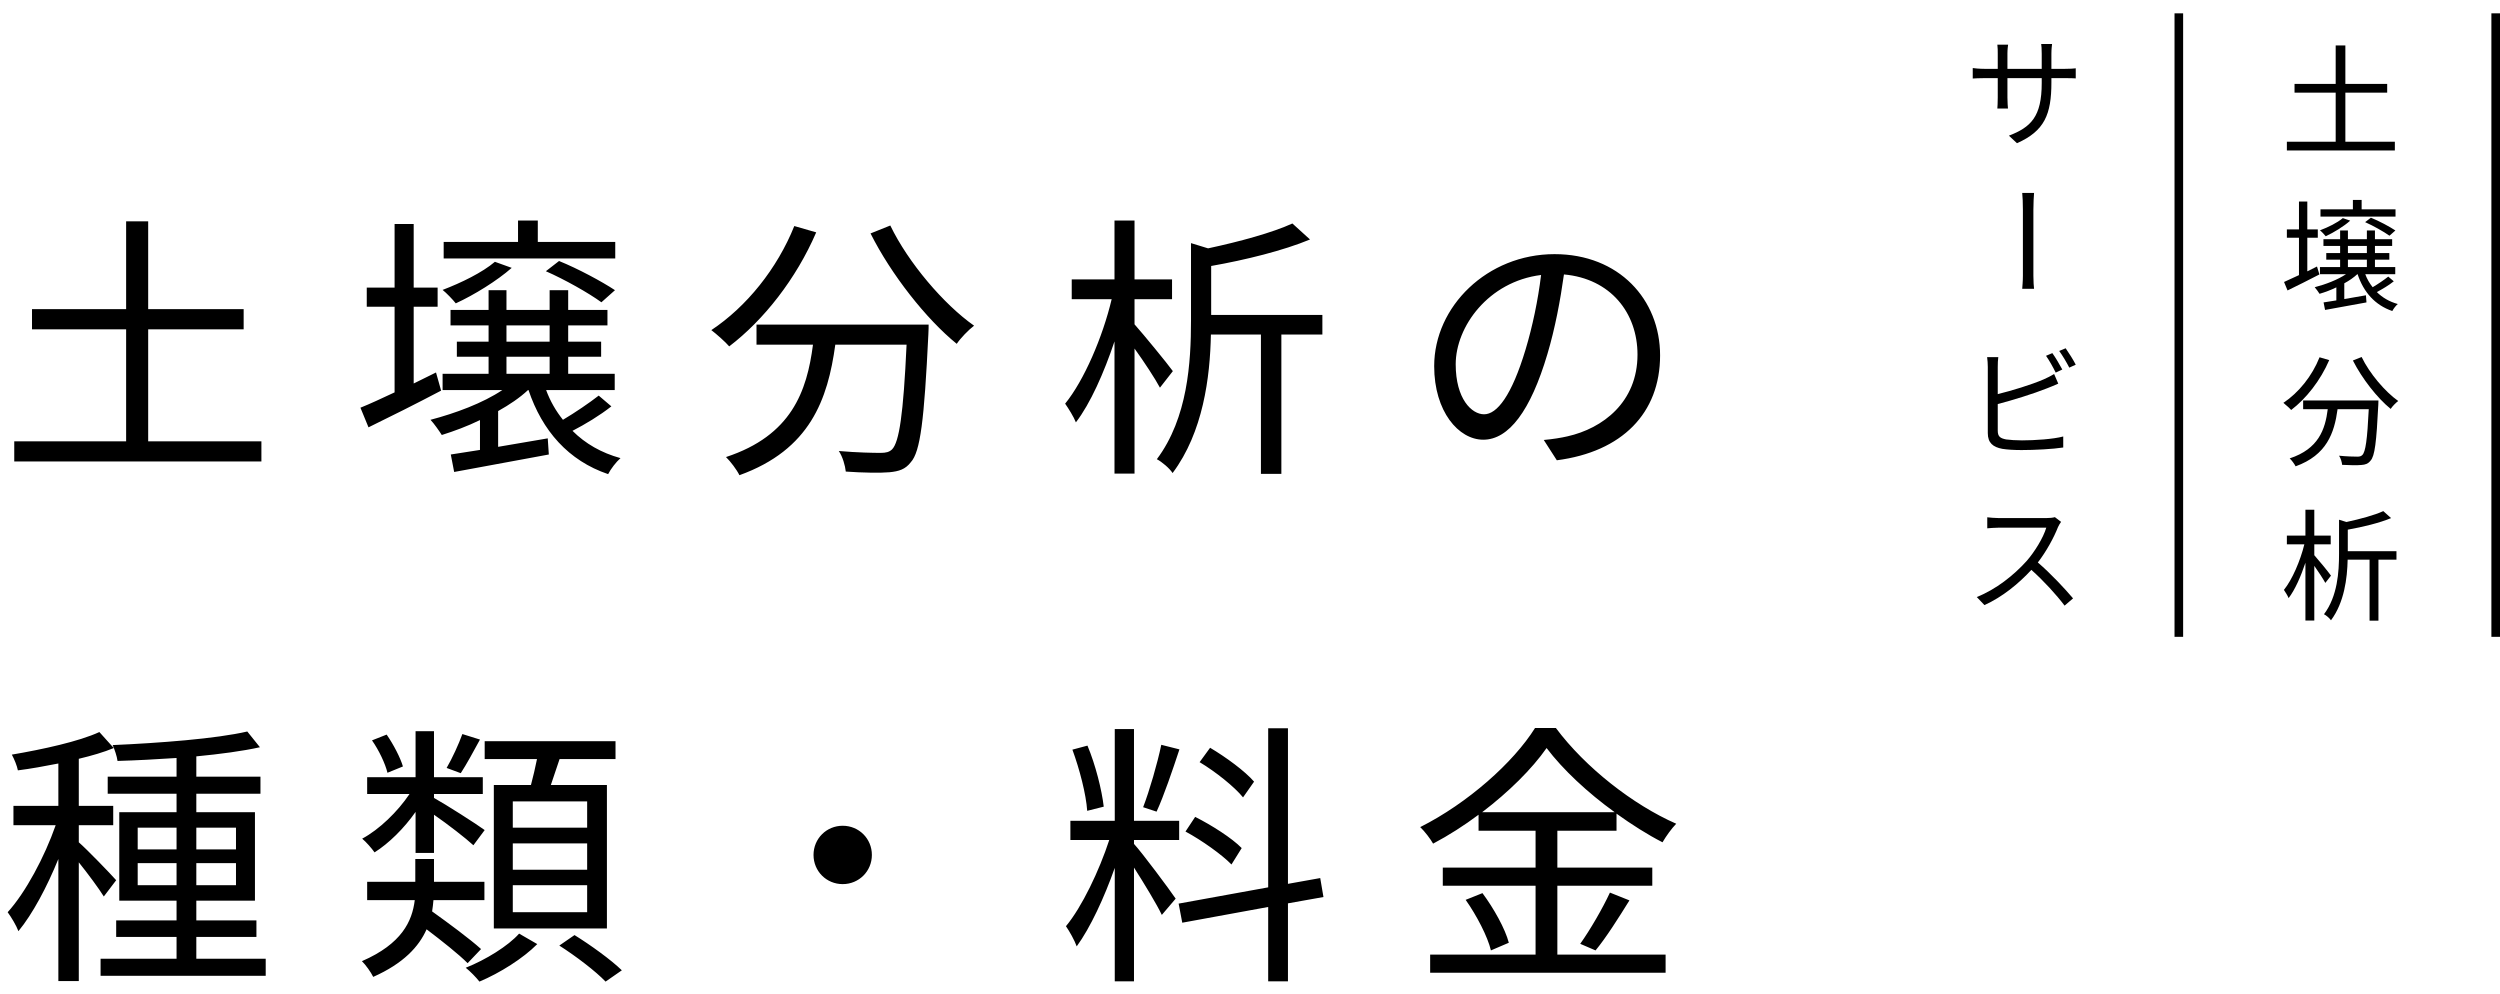
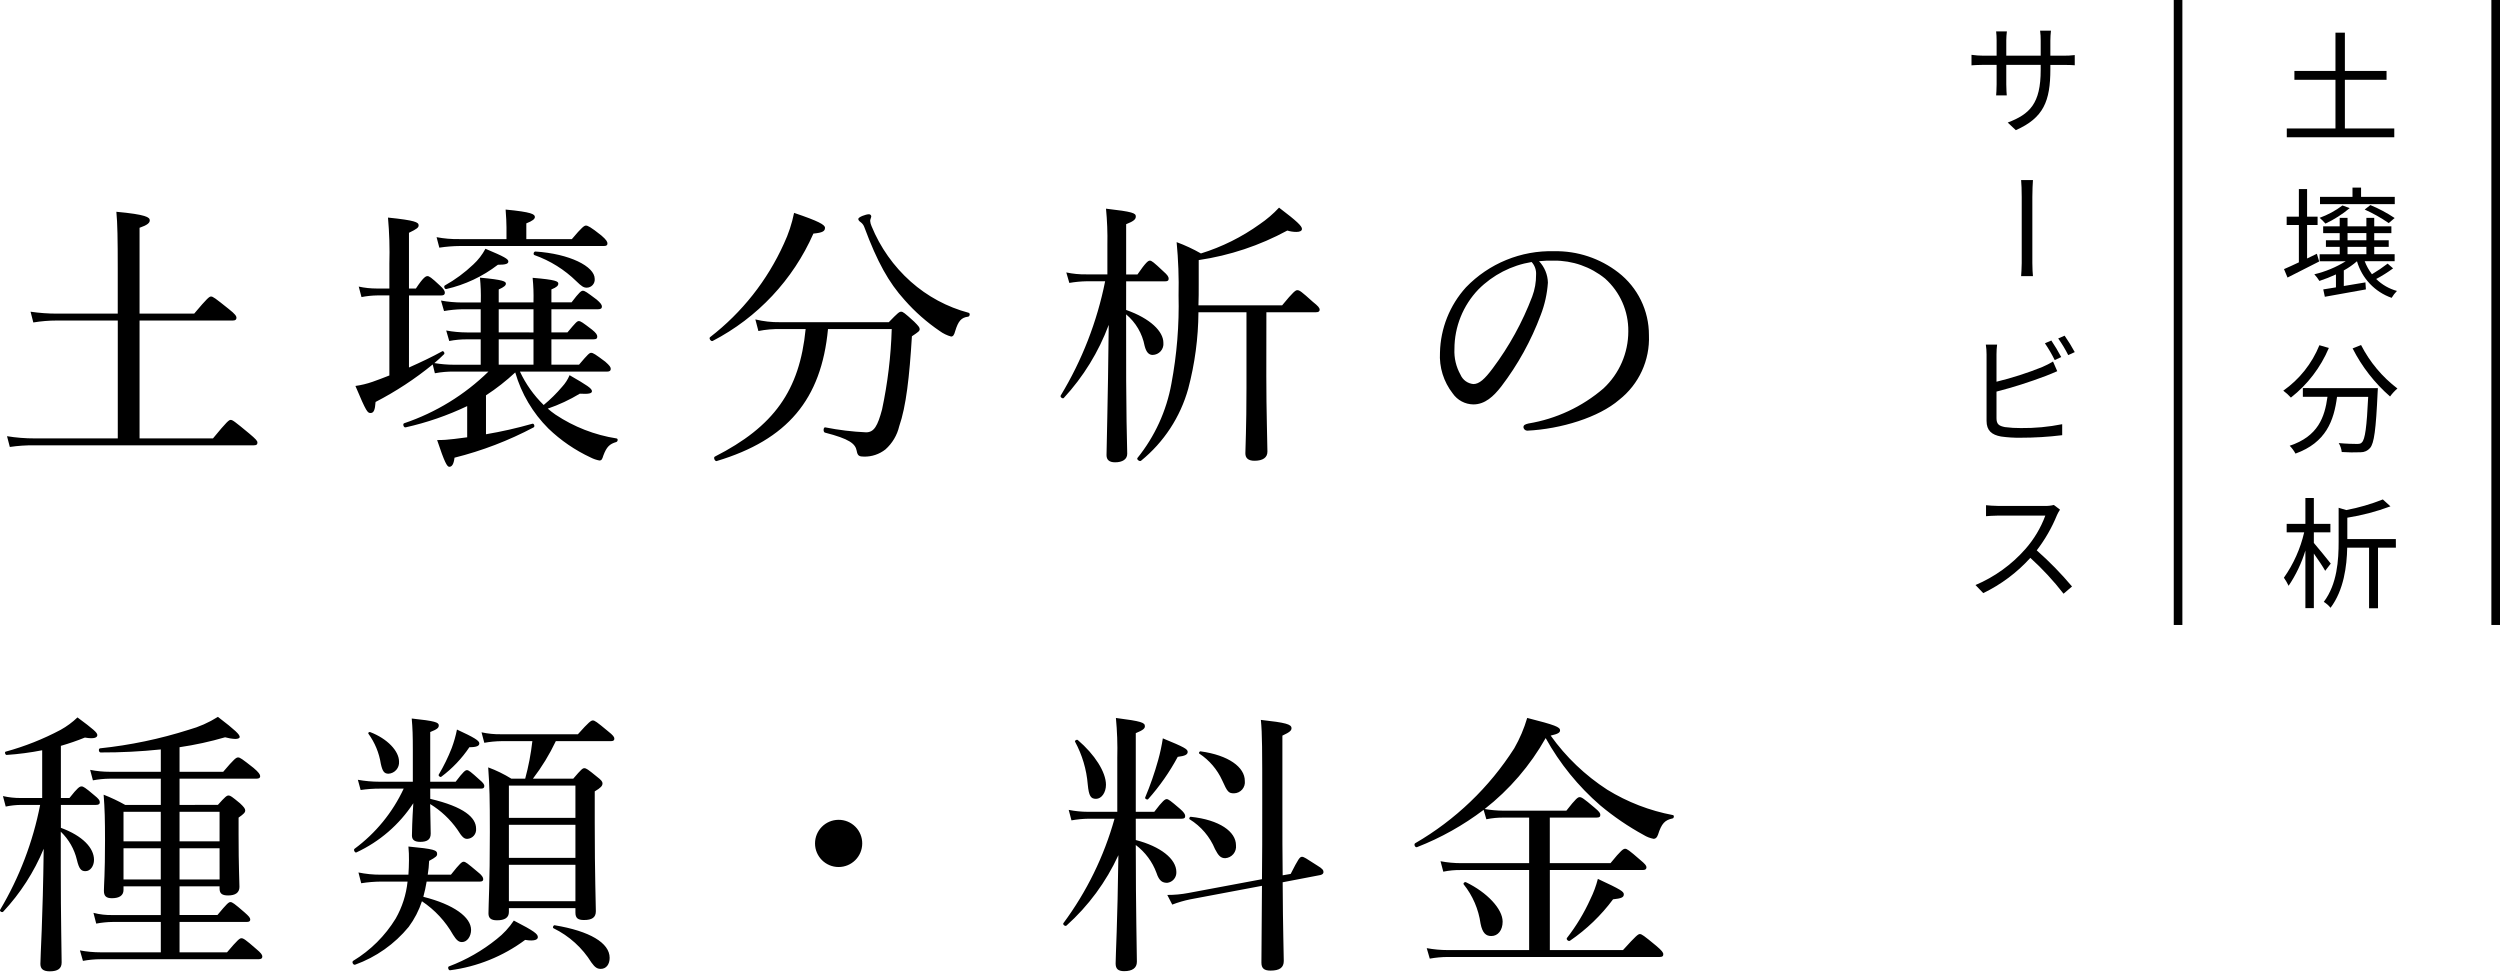
- <svg xmlns="http://www.w3.org/2000/svg" width="290.5" height="115.5" viewBox="0 0 290.5 115.5">
-   <g id="グループ_10050" data-name="グループ 10050" transform="translate(-55 -164.146)">
+ <svg xmlns="http://www.w3.org/2000/svg" width="289.814" height="112.606" viewBox="0 0 289.814 112.606">
+   <g id="グループ_9863" data-name="グループ 9863" transform="translate(-55.686 -165.696)">
    <g id="グループ_712" data-name="グループ 712" transform="translate(25 18.635)">
-       <text id="土壌分析の_種類_料金" data-name="土壌分析の 種類・料金" transform="translate(30 198.011)" font-size="32" font-family="YuMin-Medium, YuMincho" font-weight="500" letter-spacing="0.28em">
-         <tspan x="0" y="0">土壌分析の</tspan>
-         <tspan x="0" y="59">種類・料金</tspan>
-       </text>
+       <path id="パス_4629" data-name="パス 4629" d="M16.864-.128V-13.792H27.68c.32,0,.416-.128.416-.32s-.128-.416-.9-1.024c-1.6-1.28-1.824-1.44-2.048-1.44-.192,0-.416.16-1.952,1.984H16.864v-9.952c.928-.32,1.184-.576,1.184-.864,0-.352-.416-.672-3.872-.992.128,1.312.16,3.168.16,6.624v5.184H7.3a21.05,21.05,0,0,1-3.072-.224l.32,1.248a16.672,16.672,0,0,1,2.72-.224h7.072V-.128H4.7A19.5,19.5,0,0,1,1.5-.384L1.824.864A18.38,18.38,0,0,1,4.7.672H30.112c.32,0,.416-.1.416-.32,0-.192-.16-.384-.96-1.056-1.7-1.408-1.92-1.568-2.144-1.568-.192,0-.416.16-2.048,2.144ZM48.1-16.7H51.84c.288,0,.416-.1.416-.32s-.16-.448-.576-.832c-1.024-.96-1.248-1.088-1.44-1.088s-.48.128-1.344,1.44h-.8v-6.464c.928-.448,1.12-.608,1.12-.864,0-.352-.384-.576-3.552-.9a45.667,45.667,0,0,1,.16,5.344v2.88H44.352a9.6,9.6,0,0,1-2.08-.224l.32,1.216a10.44,10.44,0,0,1,1.856-.192h1.376v9.28c-.7.288-1.344.512-1.952.736a10.3,10.3,0,0,1-1.984.48c1.28,3.04,1.408,3.136,1.76,3.136s.512-.32.576-1.28A38.251,38.251,0,0,0,50.848-8.7L51.1-7.68a10.966,10.966,0,0,1,2.24-.192h3.968a25.764,25.764,0,0,1-9.76,5.984c-.224.064-.064.544.16.48a33.674,33.674,0,0,0,7.136-2.464V-.256c-.512.064-1.024.128-1.5.192A14.378,14.378,0,0,1,51.36.064c.864,2.592,1.152,3.1,1.408,3.1.288,0,.512-.256.608-1.056a40.717,40.717,0,0,0,9.184-3.52c.16-.1.032-.48-.16-.416A49.954,49.954,0,0,1,57.024-.608V-5.12a24.812,24.812,0,0,0,3.392-2.656,15.079,15.079,0,0,0,3.84,6.5,18.039,18.039,0,0,0,4.9,3.36,3.717,3.717,0,0,0,1.024.352c.224,0,.32-.128.448-.576.384-1.024.736-1.344,1.5-1.568.192-.064.224-.384.032-.416A17.694,17.694,0,0,1,65.088-2.88a9.64,9.64,0,0,1-.9-.7A19.25,19.25,0,0,0,67.9-5.312c1.056.064,1.408-.032,1.408-.288,0-.32-.544-.672-2.592-1.856a4.6,4.6,0,0,1-.864,1.344A16.817,16.817,0,0,1,63.712-4,13.324,13.324,0,0,1,60.96-7.872H71.072c.32,0,.416-.128.416-.32s-.128-.384-.64-.832c-1.152-.864-1.408-1.024-1.632-1.024-.192,0-.352.128-1.408,1.376h-3.2v-2.944h4.9c.32,0,.416-.1.416-.32,0-.192-.128-.416-.608-.8-1.088-.832-1.312-.992-1.536-.992-.192,0-.352.16-1.312,1.312H64.608V-15.1h5.408c.32,0,.448-.1.448-.32,0-.192-.16-.416-.608-.8-1.152-.864-1.376-1.024-1.6-1.024-.192,0-.416.16-1.312,1.344H64.608v-1.5c.64-.256.8-.448.8-.672,0-.256-.256-.448-2.976-.672a21.809,21.809,0,0,1,.1,2.752v.1H58.5v-1.5c.64-.288.832-.48.832-.672,0-.256-.256-.448-3.008-.7a21.809,21.809,0,0,1,.1,2.752v.128H54.24a13.733,13.733,0,0,1-2.432-.224l.352,1.216A13.615,13.615,0,0,1,54.3-15.1h2.112v2.688h-1.6a13.4,13.4,0,0,1-2.4-.224l.352,1.216a10.434,10.434,0,0,1,2.08-.192h1.568v2.944h-3.1a13.611,13.611,0,0,1-2.272-.192c.384-.32.768-.672,1.12-1.024.128-.128-.064-.416-.192-.352-1.152.64-2.5,1.28-3.872,1.888ZM58.5-8.672v-2.944h4.032v2.944Zm0-3.744V-15.1h4.032v2.688Zm3.2-10.816v-1.824c.736-.288.992-.512.992-.736,0-.32-.352-.576-3.392-.864.064.9.1,1.5.1,2.048v1.376H53.92a12.826,12.826,0,0,1-2.624-.224l.32,1.216a16.8,16.8,0,0,1,2.4-.192H70.688c.32,0,.416-.1.416-.288s-.1-.416-.7-.928c-1.28-1.024-1.6-1.152-1.792-1.152s-.448.16-1.632,1.568ZM68.7-17.6a.936.936,0,0,0,.928-1.024c0-1.44-2.912-2.912-6.88-3.168-.192,0-.288.352-.1.416a13.3,13.3,0,0,1,4.864,3.04C68.1-17.76,68.352-17.6,68.7-17.6Zm-16.288.16A15.41,15.41,0,0,0,58.4-20.256c.96,0,1.216-.128,1.216-.384,0-.288-.448-.544-2.656-1.472a6.838,6.838,0,0,1-1.408,1.824,16.3,16.3,0,0,1-3.3,2.432C52.1-17.76,52.224-17.408,52.416-17.44Zm51.648,4.64a52.088,52.088,0,0,1-1.12,9.312c-.512,1.92-.928,2.656-1.856,2.656a31.617,31.617,0,0,1-4.736-.576c-.224-.032-.256.544-.032.608C99.168-.064,99.84.48,100,1.312c.1.576.288.672.864.672a3.885,3.885,0,0,0,2.464-.832,5.179,5.179,0,0,0,1.6-2.688c.8-2.3,1.184-5.728,1.472-10.432.768-.512.9-.608.9-.832,0-.192-.128-.352-.64-.864-1.12-1.024-1.312-1.152-1.5-1.152-.224,0-.384.128-1.44,1.216H91.1a11.429,11.429,0,0,1-2.848-.32l.352,1.344A11.664,11.664,0,0,1,91.2-12.8h2.88c-.7,7.136-3.68,11.3-10.528,14.784-.192.1,0,.576.224.512C91.968.032,95.9-4.64,96.672-12.8Zm6.88.864c.224,0,.352-.16.48-.64.352-1.152.7-1.568,1.5-1.664.192-.032.256-.384.064-.448a16.466,16.466,0,0,1-6.72-3.616,17.415,17.415,0,0,1-4.544-6.432,1.9,1.9,0,0,1-.16-.608c0-.16.128-.416.128-.512a.261.261,0,0,0-.288-.256c-.32,0-1.216.32-1.216.544q0,.192.288.384a1.217,1.217,0,0,1,.416.576c1.5,4.032,2.816,6.4,4.672,8.448a21.635,21.635,0,0,0,4.064,3.584A4.062,4.062,0,0,0,110.944-11.936ZM83.3-11.424a25.705,25.705,0,0,0,11.68-12.448c1.088-.1,1.344-.288,1.344-.672,0-.352-.736-.768-3.584-1.728a15.648,15.648,0,0,1-1.184,3.584,28.477,28.477,0,0,1-8.544,10.816C82.816-11.744,83.1-11.328,83.3-11.424Zm47.936-6.912h4.512c.32,0,.416-.1.416-.32,0-.192-.128-.416-.608-.832-1.152-1.088-1.376-1.248-1.568-1.248s-.448.16-1.44,1.6h-1.312V-24.96c.9-.352,1.12-.576,1.12-.9,0-.384-.352-.544-3.456-.9a35.974,35.974,0,0,1,.16,4.192v3.424h-2.464a10.17,10.17,0,0,1-2.3-.224l.352,1.216a13.143,13.143,0,0,1,2.016-.192H128.8a41.118,41.118,0,0,1-5.152,13.248c-.1.16.224.416.352.288a25.771,25.771,0,0,0,5.216-8.48c-.1,9.536-.256,14.016-.256,15.1,0,.544.32.832.992.832.864,0,1.408-.352,1.408-.992,0-1.024-.16-3.584-.128-16.16a6.263,6.263,0,0,1,2.144,3.648c.192.768.512,1.056.928,1.056a1.275,1.275,0,0,0,1.248-1.408c0-1.312-1.5-2.816-4.32-3.808Zm16.256,3.584h5.728c.32,0,.448-.1.448-.288,0-.224-.16-.416-.8-.928-1.312-1.184-1.536-1.344-1.792-1.344-.192,0-.448.16-1.76,1.76h-9.7c.032-.768.032-1.6.032-2.464V-20.8a31.069,31.069,0,0,0,10.272-3.424,3.525,3.525,0,0,0,1.056.16c.416,0,.64-.128.64-.352,0-.32-.544-.864-2.656-2.464a13.171,13.171,0,0,1-2.24,1.92,23.73,23.73,0,0,1-6.816,3.392,18.729,18.729,0,0,0-2.816-1.312,52.9,52.9,0,0,1,.224,6.176,48.983,48.983,0,0,1-.832,10.24,19.153,19.153,0,0,1-3.936,8.608c-.128.16.256.448.416.32a16.445,16.445,0,0,0,5.472-8.352,35.511,35.511,0,0,0,1.184-8.864h5.568v8.768c0,4.7-.128,6.912-.128,7.584,0,.544.32.864,1.056.864.992,0,1.5-.384,1.5-1.056,0-1.088-.128-4.576-.128-8.768Zm31.616-5.92a13.93,13.93,0,0,1,1.7-.064,9.269,9.269,0,0,1,5.952,2.08,8.075,8.075,0,0,1,2.688,6.112,9.04,9.04,0,0,1-2.88,6.624,17.787,17.787,0,0,1-8.7,4.064c-.416.1-.576.192-.576.448a.452.452,0,0,0,.448.384c3.9-.192,8.288-1.536,10.656-3.584A9.048,9.048,0,0,0,191.84-12.1a9.135,9.135,0,0,0-3.552-7.264,11.77,11.77,0,0,0-7.424-2.464,13.677,13.677,0,0,0-10.24,4.192,11.643,11.643,0,0,0-3.008,7.552,7.028,7.028,0,0,0,1.472,4.736,2.953,2.953,0,0,0,2.4,1.28c1.344,0,2.336-.928,3.232-2.08a32.223,32.223,0,0,0,4.576-8.288,12.783,12.783,0,0,0,.832-3.744A3.74,3.74,0,0,0,179.1-20.672Zm-.864.1a1.984,1.984,0,0,1,.512,1.472,7,7,0,0,1-.448,2.528,34,34,0,0,1-4.576,8.32c-.928,1.248-1.568,1.824-2.24,1.824a1.8,1.8,0,0,1-1.5-1.088,5.523,5.523,0,0,1-.7-2.976,9.975,9.975,0,0,1,2.784-6.912A11.292,11.292,0,0,1,178.24-20.576ZM21.5,42.36V39.32h8.9c.32,0,.448-.1.448-.288s-.16-.448-.768-.96c-1.344-1.056-1.568-1.216-1.792-1.216s-.448.16-1.728,1.664H21.5V35.672a39.1,39.1,0,0,0,5.28-1.152,5.2,5.2,0,0,0,1.184.192c.32,0,.512-.1.512-.224,0-.288-.48-.768-2.528-2.336a12.64,12.64,0,0,1-3.392,1.5A51.7,51.7,0,0,1,12.288,35.8c-.224.032-.16.48.064.48a65.037,65.037,0,0,0,6.976-.352V38.52h-5.92a11.61,11.61,0,0,1-2.272-.224l.32,1.216a11.155,11.155,0,0,1,1.952-.192h5.92v3.04H15.2a19.688,19.688,0,0,0-2.5-1.184c.128,1.632.16,2.912.16,5.312,0,4-.128,5.12-.128,5.824,0,.608.256.864.928.864.864,0,1.344-.32,1.344-.96V51.8h4.32v3.328H13.76a8.032,8.032,0,0,1-2.24-.256l.32,1.248a10.817,10.817,0,0,1,1.92-.192h5.568v3.52H12.352a12.891,12.891,0,0,1-2.4-.224L10.3,60.44a11.625,11.625,0,0,1,2.048-.192h18.3c.32,0,.448-.1.448-.32,0-.192-.16-.416-.7-.864-1.28-1.12-1.5-1.248-1.728-1.248-.192,0-.416.16-1.664,1.632H21.5v-3.52H29.28c.32,0,.416-.1.416-.288s-.16-.384-.672-.832c-1.184-1.024-1.408-1.184-1.632-1.184-.192,0-.416.192-1.5,1.5H21.5V51.8h4.64v.256c0,.576.288.8.992.8.832,0,1.312-.32,1.312-.992,0-.576-.1-2.336-.1-6.048V43.832c.64-.448.768-.608.768-.832,0-.192-.128-.384-.608-.832-.928-.768-1.12-.9-1.312-.9-.224,0-.384.128-1.248,1.088Zm0,.8h4.64v3.424H21.5Zm-2.176,0v3.424h-4.32V43.16Zm-4.32,4.224h4.32V51h-4.32ZM26.144,51H21.5V47.384h4.64Zm-18.4-8.64h4.064c.32,0,.448-.1.448-.32s-.16-.416-.64-.8c-1.056-.9-1.28-1.024-1.472-1.024-.224,0-.448.128-1.408,1.344H7.744V35.512a28.279,28.279,0,0,0,2.784-.96c1.088.192,1.44,0,1.44-.288s-.448-.672-2.3-2.048a9.353,9.353,0,0,1-1.952,1.44,31.017,31.017,0,0,1-6.368,2.528c-.16.032-.064.384.1.384a32.977,32.977,0,0,0,4.128-.544V41.56h-2.5a9.12,9.12,0,0,1-2.048-.224l.32,1.216A8.945,8.945,0,0,1,3.1,42.36h2.24A38.029,38.029,0,0,1,.7,54.52c-.1.16.224.352.352.224a24.354,24.354,0,0,0,4.7-7.3c-.1,8.288-.384,12.384-.384,13.344,0,.576.32.864,1.088.864.928,0,1.376-.32,1.376-1.024,0-.928-.1-5.088-.1-10.912V45.464A6.659,6.659,0,0,1,9.6,48.728c.256,1.088.512,1.312.992,1.312.576,0,.992-.608.992-1.312,0-1.376-1.312-2.784-3.84-3.712ZM50.56,40.472h5.888c.288,0,.384-.1.384-.32,0-.16-.16-.384-.512-.672-1.088-.992-1.312-1.152-1.5-1.152s-.416.16-1.312,1.344H50.56v-5.76c.8-.32.992-.48.992-.768,0-.352-.416-.512-3.136-.8.1,1.184.128,1.888.128,3.744v3.584H44.672a14.154,14.154,0,0,1-2.5-.224l.32,1.184a14.978,14.978,0,0,1,2.24-.16h2.752a18.2,18.2,0,0,1-5.7,6.976c-.16.128.064.512.224.416a15.85,15.85,0,0,0,6.592-5.7c-.128,1.984-.16,3.36-.16,3.744,0,.512.32.736.96.736.832,0,1.216-.288,1.216-.96,0-.576-.032-1.376-.064-3.424A10.645,10.645,0,0,1,53.7,45.208c.576.928.8,1.088,1.152,1.088a1.076,1.076,0,0,0,1.024-1.184c0-1.28-1.376-2.528-5.312-3.456Zm9.12,13.856h7.712v.512c0,.64.288.864.992.864.928,0,1.376-.288,1.376-1.024,0-.928-.128-4.032-.128-10.24V40.792c.7-.416.9-.64.9-.928,0-.192-.128-.384-.64-.768-1.056-.864-1.248-.992-1.472-.992-.192,0-.352.128-1.28,1.216H62.464a24.371,24.371,0,0,0,2.656-4.352h6.368c.32,0,.416-.1.416-.288s-.128-.384-.736-.864c-1.312-1.088-1.536-1.248-1.76-1.248-.192,0-.448.16-1.728,1.6h-8.9a9.744,9.744,0,0,1-2.272-.224l.32,1.216a12.109,12.109,0,0,1,1.984-.192H62.4a29,29,0,0,1-.832,4.352h-1.6a14.9,14.9,0,0,0-2.688-1.312c.16,2.208.192,3.616.192,7.52,0,6.016-.16,8.416-.16,9.408,0,.544.288.8.992.8.864,0,1.376-.288,1.376-.96Zm0-9.664h7.712V48.5H59.68Zm7.712-.8H59.68V40.12h7.712ZM59.68,49.3h7.712v4.224H59.68Zm-3.392,1.952c.32,0,.416-.1.416-.288s-.128-.448-.672-.864c-1.184-.992-1.376-1.152-1.6-1.152-.192,0-.416.16-1.472,1.5H50.272a12.9,12.9,0,0,0,.16-1.6c.832-.448.928-.576.928-.8,0-.448-.32-.576-3.328-.864a14.484,14.484,0,0,1,.064,1.6c0,.576-.032,1.152-.064,1.664H44.8a12.385,12.385,0,0,1-2.56-.256l.32,1.248a15.23,15.23,0,0,1,2.3-.192h3.072a10.916,10.916,0,0,1-1.376,4.288,14.686,14.686,0,0,1-4.928,4.9c-.192.128,0,.512.224.448A14.334,14.334,0,0,0,48.064,56.5,10.489,10.489,0,0,0,49.6,53.528a11.45,11.45,0,0,1,3.616,3.9c.384.608.64.832,1.024.832.608,0,1.056-.672,1.056-1.408,0-1.472-1.984-2.944-5.536-3.84a17.309,17.309,0,0,0,.384-1.76ZM70.336,61.368c.64,0,1.024-.544,1.024-1.28,0-1.728-2.3-3.1-6.368-3.776-.16-.032-.288.288-.128.352a10.68,10.68,0,0,1,4.384,3.968C69.664,61.208,69.92,61.368,70.336,61.368ZM45.728,38.744a1.308,1.308,0,0,0,1.216-1.408c0-1.216-1.344-2.656-3.36-3.424-.128-.032-.256.1-.192.192a8.016,8.016,0,0,1,1.44,3.488C45.024,38.456,45.216,38.744,45.728,38.744Zm6.112.352A14.029,14.029,0,0,0,55.1,35.672c.864,0,1.152-.16,1.152-.448,0-.32-.64-.7-2.592-1.6a13.889,13.889,0,0,1-.608,2.144,21.01,21.01,0,0,1-1.5,3.072C51.456,38.968,51.712,39.192,51.84,39.1Zm1.024,22.432a18.61,18.61,0,0,0,8.7-3.52c1.152.192,1.472-.064,1.472-.32,0-.352-.352-.672-2.784-1.92a9.038,9.038,0,0,1-1.984,2.144,20.136,20.136,0,0,1-5.536,3.168C52.544,61.144,52.672,61.56,52.864,61.528Zm45.024-17.44a2.736,2.736,0,1,0,2.752,2.752A2.725,2.725,0,0,0,97.888,44.088Zm34.464-.128h5.312c.32,0,.416-.1.416-.32,0-.192-.16-.448-.608-.832-1.12-.96-1.344-1.12-1.536-1.12s-.448.16-1.44,1.472h-2.144V34.04c.864-.352,1.056-.544,1.056-.8,0-.416-.352-.576-3.36-.96a38.373,38.373,0,0,1,.16,4.608V43.16h-3.392a11.535,11.535,0,0,1-2.24-.224l.32,1.216a12.11,12.11,0,0,1,1.984-.192h3.008a37.087,37.087,0,0,1-5.92,12.1c-.128.16.192.416.352.288a24.955,24.955,0,0,0,6.016-8.16c-.1,7.808-.32,11.68-.32,12.544,0,.608.256.9.992.9.928,0,1.472-.352,1.472-1.088,0-1.248-.128-5.856-.128-13.536a7.121,7.121,0,0,1,2.4,3.232c.32.992.736,1.152,1.248,1.152a1.2,1.2,0,0,0,1.056-1.248c0-1.536-1.856-2.976-4.7-3.712Zm21.408,6.528c.256-.064.352-.192.352-.352,0-.192-.1-.384-.7-.736-1.344-.864-1.568-1.024-1.792-1.024-.256,0-.416.224-1.312,1.984l-.928.16c-.032-2.208-.032-4.864-.032-8.064V34.328c.9-.416,1.056-.608,1.056-.864,0-.448-.64-.64-3.552-.96.16,1.6.16,3.424.16,9.568,0,3.584,0,6.528-.032,8.9l-8.544,1.6a12.858,12.858,0,0,1-2.432.224l.576,1.12a13.281,13.281,0,0,1,2.08-.608l8.32-1.568c-.032,5.408-.064,7.808-.064,8.9,0,.64.288.928,1.056.928,1.056,0,1.536-.352,1.536-1.12,0-.992-.1-3.424-.128-9.12Zm-10.016-9.472a1.285,1.285,0,0,0,1.248-1.44c0-1.6-1.888-2.976-5.12-3.424-.128-.032-.256.192-.16.256a7.381,7.381,0,0,1,2.656,3.1C142.976,40.856,143.1,41.016,143.744,41.016Zm-1.024,7.52a1.344,1.344,0,0,0,1.248-1.5c0-1.568-1.888-2.944-5.248-3.3-.128,0-.224.224-.128.288a7.367,7.367,0,0,1,2.944,3.456C141.92,48.216,142.176,48.536,142.72,48.536Zm-14.976-6.88c.64,0,1.152-.736,1.152-1.632,0-1.472-1.312-3.52-3.264-5.184-.128-.1-.384.064-.32.192a12.52,12.52,0,0,1,1.472,4.96C126.912,41.336,127.136,41.656,127.744,41.656Zm6.048.032a25.57,25.57,0,0,0,3.424-4.9c.832-.1,1.152-.256,1.152-.576s-.384-.544-2.88-1.568a21.232,21.232,0,0,1-.544,2.528,35.865,35.865,0,0,1-1.5,4.32C133.376,41.656,133.7,41.816,133.792,41.688Zm39.2,2.336a9.292,9.292,0,0,1,2.016-.192h2.944v5.28H170.08a12.65,12.65,0,0,1-2.4-.224L168,50.1a9.5,9.5,0,0,1,2.08-.192h7.872v9.28h-9.44a13.474,13.474,0,0,1-2.432-.224l.352,1.216a11.977,11.977,0,0,1,2.08-.192h24.576c.32,0,.416-.1.416-.32,0-.192-.16-.416-.8-.96-1.472-1.216-1.7-1.376-1.92-1.376-.192,0-.416.16-1.952,1.856h-8.48v-9.28h10.784c.32,0,.416-.128.416-.32s-.16-.384-.736-.864c-1.28-1.12-1.536-1.28-1.728-1.28-.224,0-.48.16-1.7,1.664h-7.04v-5.28h5.44c.32,0,.416-.1.416-.32,0-.192-.128-.384-.672-.832-1.28-1.088-1.5-1.216-1.728-1.216-.192,0-.416.128-1.536,1.568h-7.328a13.3,13.3,0,0,1-2.144-.192,27.692,27.692,0,0,0,7.072-8.224,28.741,28.741,0,0,0,6.336,7.808,31.1,31.1,0,0,0,5.024,3.424,3.387,3.387,0,0,0,1.152.448c.224,0,.384-.128.512-.48.416-1.312.8-1.7,1.7-1.888.16-.032.192-.352.032-.384a22.465,22.465,0,0,1-7.616-2.944,24.216,24.216,0,0,1-6.56-6.272c.864-.192,1.088-.352,1.088-.608,0-.384-.544-.608-3.808-1.44a16.392,16.392,0,0,1-1.5,3.52,33.654,33.654,0,0,1-11.488,11.008c-.192.128,0,.544.224.448a32.082,32.082,0,0,0,7.712-4.32Zm.576,13.536c.768,0,1.312-.672,1.312-1.664,0-1.472-1.792-3.392-4.256-4.576-.16-.064-.352.128-.256.256a9.343,9.343,0,0,1,1.952,4.544C172.544,57.24,172.96,57.56,173.568,57.56Zm9.12.544a20.928,20.928,0,0,0,4.992-4.8c.96-.1,1.248-.224,1.248-.576,0-.32-.32-.544-3.008-1.792a12.031,12.031,0,0,1-.864,2.336,22.26,22.26,0,0,1-2.72,4.512C182.208,57.944,182.528,58.232,182.688,58.1Z" transform="translate(30 198.011)" />
    </g>
    <g id="グループ_709" data-name="グループ 709" transform="translate(-76 -85.854)">
-       <text id="土_壌_分_析" data-name="土 壌 分 析" transform="translate(396 267)" font-size="14" font-family="SourceHanSansJP-Regular, Source Han Sans JP" letter-spacing="0.08em">
-         <tspan x="0" y="0">土</tspan>
-         <tspan x="0" y="18">壌</tspan>
-         <tspan x="0" y="36">分</tspan>
-         <tspan x="0" y="54">析</tspan>
-       </text>
+       <path id="パス_4630" data-name="パス 4630" d="M7.518-.56V-6.2h4.83V-7.224H7.518v-4.438H6.426v4.438H1.666V-6.2h4.76V-.56H.784V.462h12.46V-.56ZM13.3,7.374H9.394V6.3H8.4V7.374H4.634v.84H13.3Zm-.014,2.45a15.881,15.881,0,0,0-2.814-1.5l-.658.518A17.484,17.484,0,0,1,12.6,10.412ZM7.238,8.368A10.05,10.05,0,0,1,4.592,9.8a6.082,6.082,0,0,1,.672.672A12.993,12.993,0,0,0,8.078,8.676Zm-2.968,5.6-1.134.546V10.636H4.354V9.67H3.136V6.464H2.184V9.67H.77v.966H2.184v4.326c-.658.308-1.246.588-1.722.784l.406.98c1.064-.546,2.408-1.218,3.668-1.862Zm3.556-.8H10.01v.854H7.826Zm0-1.6H10.01V12.4H7.826Zm4.648,3.542a18.632,18.632,0,0,1-1.82,1.232,6.142,6.142,0,0,1-.84-1.512h3.472v-.812H10.92V13.17H12.6V12.4H10.92v-.826h1.988V10.79H10.92V9.81h-.91v.98H7.826V9.81h-.91v.98H5v.784H6.916V12.4H5.32v.77h1.6v.854H4.592v.812H7.616a12.311,12.311,0,0,1-3.64,1.512,4.888,4.888,0,0,1,.588.77,18.141,18.141,0,0,0,1.918-.756v1.5c-.546.1-1.05.168-1.47.238l.182.854c1.3-.224,3.052-.546,4.76-.854L9.9,17.286l-2.506.42V15.9a8.408,8.408,0,0,0,1.526-1.064,6.378,6.378,0,0,0,4.018,4.242,4.327,4.327,0,0,1,.616-.8,5.49,5.49,0,0,1-2.408-1.386,15.267,15.267,0,0,0,1.96-1.232Zm-7.91,9.46A11.891,11.891,0,0,1,.378,29.84a6.051,6.051,0,0,1,.882.8,14.424,14.424,0,0,0,4.4-5.754Zm-1.918,4.97v1.008H5.5C5.18,32.92,4.41,35.132,1.12,36.224a4.129,4.129,0,0,1,.672.91c3.556-1.288,4.452-3.822,4.816-6.58H10.22c-.168,3.528-.364,4.928-.728,5.278-.126.154-.294.182-.588.182-.322,0-1.19-.014-2.1-.1a2.531,2.531,0,0,1,.35,1.036,20.056,20.056,0,0,0,2.2.028,1.4,1.4,0,0,0,1.078-.49c.476-.532.686-2.142.882-6.44.014-.14.028-.5.028-.5ZM8.414,24.94a18.515,18.515,0,0,0,4.34,5.572,5.353,5.353,0,0,1,.854-.924,14.814,14.814,0,0,1-4.214-5.04ZM5.88,49.884c-.294-.378-1.526-1.9-1.96-2.394V46.258H5.838v-.98H3.92v-3H2.94v3H.77v.98H2.8A14.992,14.992,0,0,1,.448,51.522a6.3,6.3,0,0,1,.546.938A15.254,15.254,0,0,0,2.94,48.372V55.05h.98V48.722c.49.686,1.064,1.54,1.316,2Zm7.546-2.842H7.8V44.564a25.662,25.662,0,0,0,5-1.316l-.882-.8a23.014,23.014,0,0,1-4.242,1.232l-.882-.266V47.35c0,2.086-.154,4.9-1.722,6.972a3.107,3.107,0,0,1,.784.686c1.54-2.044,1.89-4.83,1.932-6.972h2.534v7.028h1.036V48.036h2.072Z" transform="translate(396 267)" />
      <g id="グループ_505" data-name="グループ 505" transform="translate(227.295 -33)">
-         <text id="サ_ビ_ス" data-name="サ  ビ ス" transform="translate(132 299)" font-size="14" font-family="SourceHanSansJP-Regular, Source Han Sans JP" letter-spacing="0.08em">
-           <tspan x="0" y="0">サ</tspan>
-           <tspan x="0" y="18" />
-           <tspan x="0" y="36">ビ</tspan>
-           <tspan x="0" y="54">ス</tspan>
-         </text>
-         <text id="_ー" data-name="ー" transform="translate(134 304) rotate(90)" font-size="14" font-family="SourceHanSansJP-Regular, Source Han Sans JP" letter-spacing="0.08em">
-           <tspan x="0" y="0">ー</tspan>
-         </text>
+         <path id="パス_4631" data-name="パス 4631" d="M10.08-6.426v-.5h1.54c.616,0,1.134.028,1.288.042V-8.064a10.294,10.294,0,0,1-1.288.07H10.08v-1.75a10.614,10.614,0,0,1,.07-1.148H8.89a7.8,7.8,0,0,1,.07,1.148v1.75H4.97V-9.786a8.641,8.641,0,0,1,.07-1.022H3.794A8.646,8.646,0,0,1,3.85-9.786v1.792H2.338a10.264,10.264,0,0,1-1.4-.1v1.218c.168-.014.8-.056,1.4-.056H3.85v2.268c0,.532-.042,1.134-.056,1.274H5.026c-.014-.14-.056-.756-.056-1.274V-6.93H8.96v.588c0,3.92-1.274,5.124-3.822,6.1l.938.882C9.282-.784,10.08-2.7,10.08-6.426Zm.112,31.45-.742.322a16,16,0,0,1,1.134,1.946l.756-.35A21.7,21.7,0,0,0,10.192,25.024Zm1.54-.56-.742.322a14.718,14.718,0,0,1,1.162,1.932l.756-.35A20.031,20.031,0,0,0,11.732,24.464ZM3.906,25.5H2.6a7.588,7.588,0,0,1,.084,1.134v7.7c0,1.134.6,1.624,1.68,1.82a14.712,14.712,0,0,0,2.24.14A39.143,39.143,0,0,0,11.452,36V34.726a22.913,22.913,0,0,1-4.788.448,13.3,13.3,0,0,1-1.848-.112c-.686-.14-.98-.322-.98-1.036v-3.08a53.671,53.671,0,0,0,5.726-1.82c.42-.154.924-.378,1.316-.546l-.49-1.12a10.206,10.206,0,0,1-1.232.63A38.134,38.134,0,0,1,3.836,29.8V26.634A9.3,9.3,0,0,1,3.906,25.5ZM11.2,44.634l-.714-.546a3.834,3.834,0,0,1-1.05.112h-5.4c-.42,0-1.218-.056-1.414-.084V45.39c.154-.014.924-.07,1.414-.07h5.46a12.319,12.319,0,0,1-2.324,3.892A16.009,16.009,0,0,1,1.4,53.37l.9.938a17.748,17.748,0,0,0,5.46-4.088,32.324,32.324,0,0,1,3.85,4.158l.98-.84A38.835,38.835,0,0,0,8.5,49.352a17.719,17.719,0,0,0,2.352-4.1A4.016,4.016,0,0,1,11.2,44.634Z" transform="translate(132 299)" />
+         <path id="パス_4632" data-name="パス 4632" d="M1.428-6.062V-4.69c.434-.042,1.176-.07,1.946-.07H11.06c.63,0,1.218.056,1.5.07V-6.062c-.308.028-.812.07-1.512.07H3.374C2.59-5.992,1.848-6.034,1.428-6.062Z" transform="translate(134 304) rotate(90)" />
      </g>
      <path id="パス_361" data-name="パス 361" d="M16998.705,4781.549V4854" transform="translate(-16577.705 -4530)" fill="none" stroke="#000" stroke-width="1" />
      <path id="パス_362" data-name="パス 362" d="M16998.705,4781.55V4854" transform="translate(-16614.525 -4530)" fill="none" stroke="#000" stroke-width="1" />
    </g>
  </g>
</svg>
